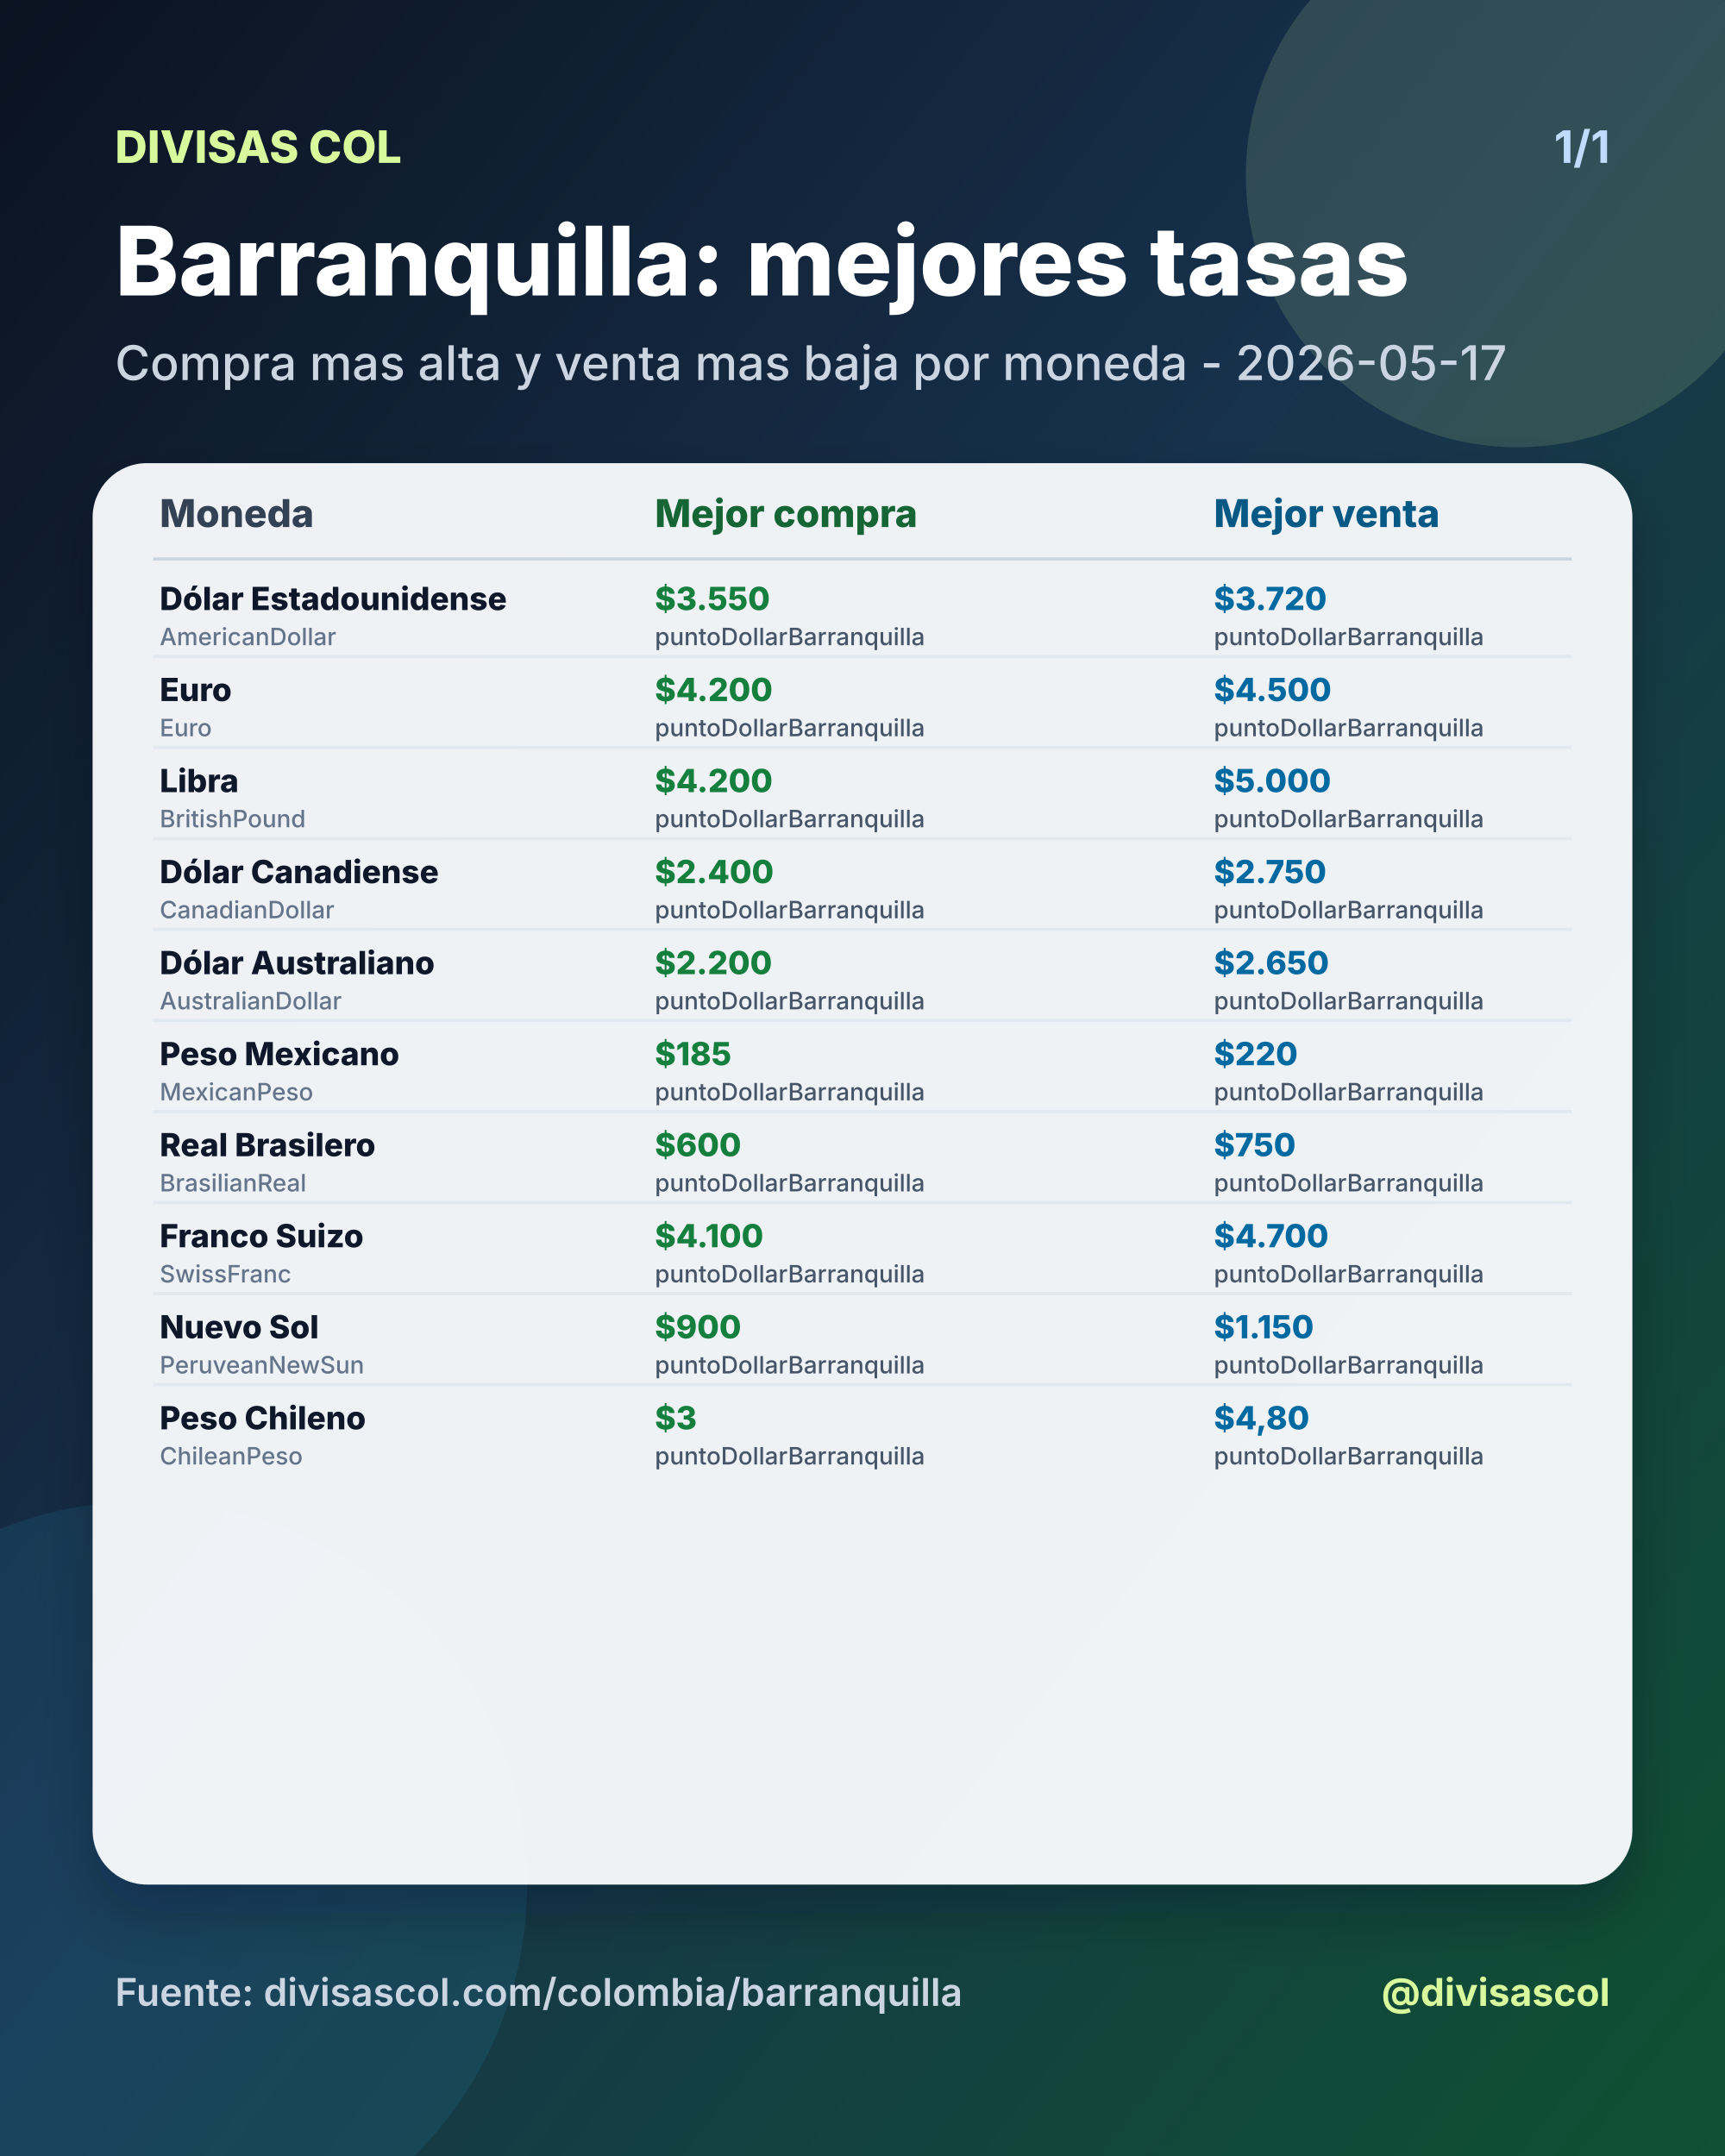
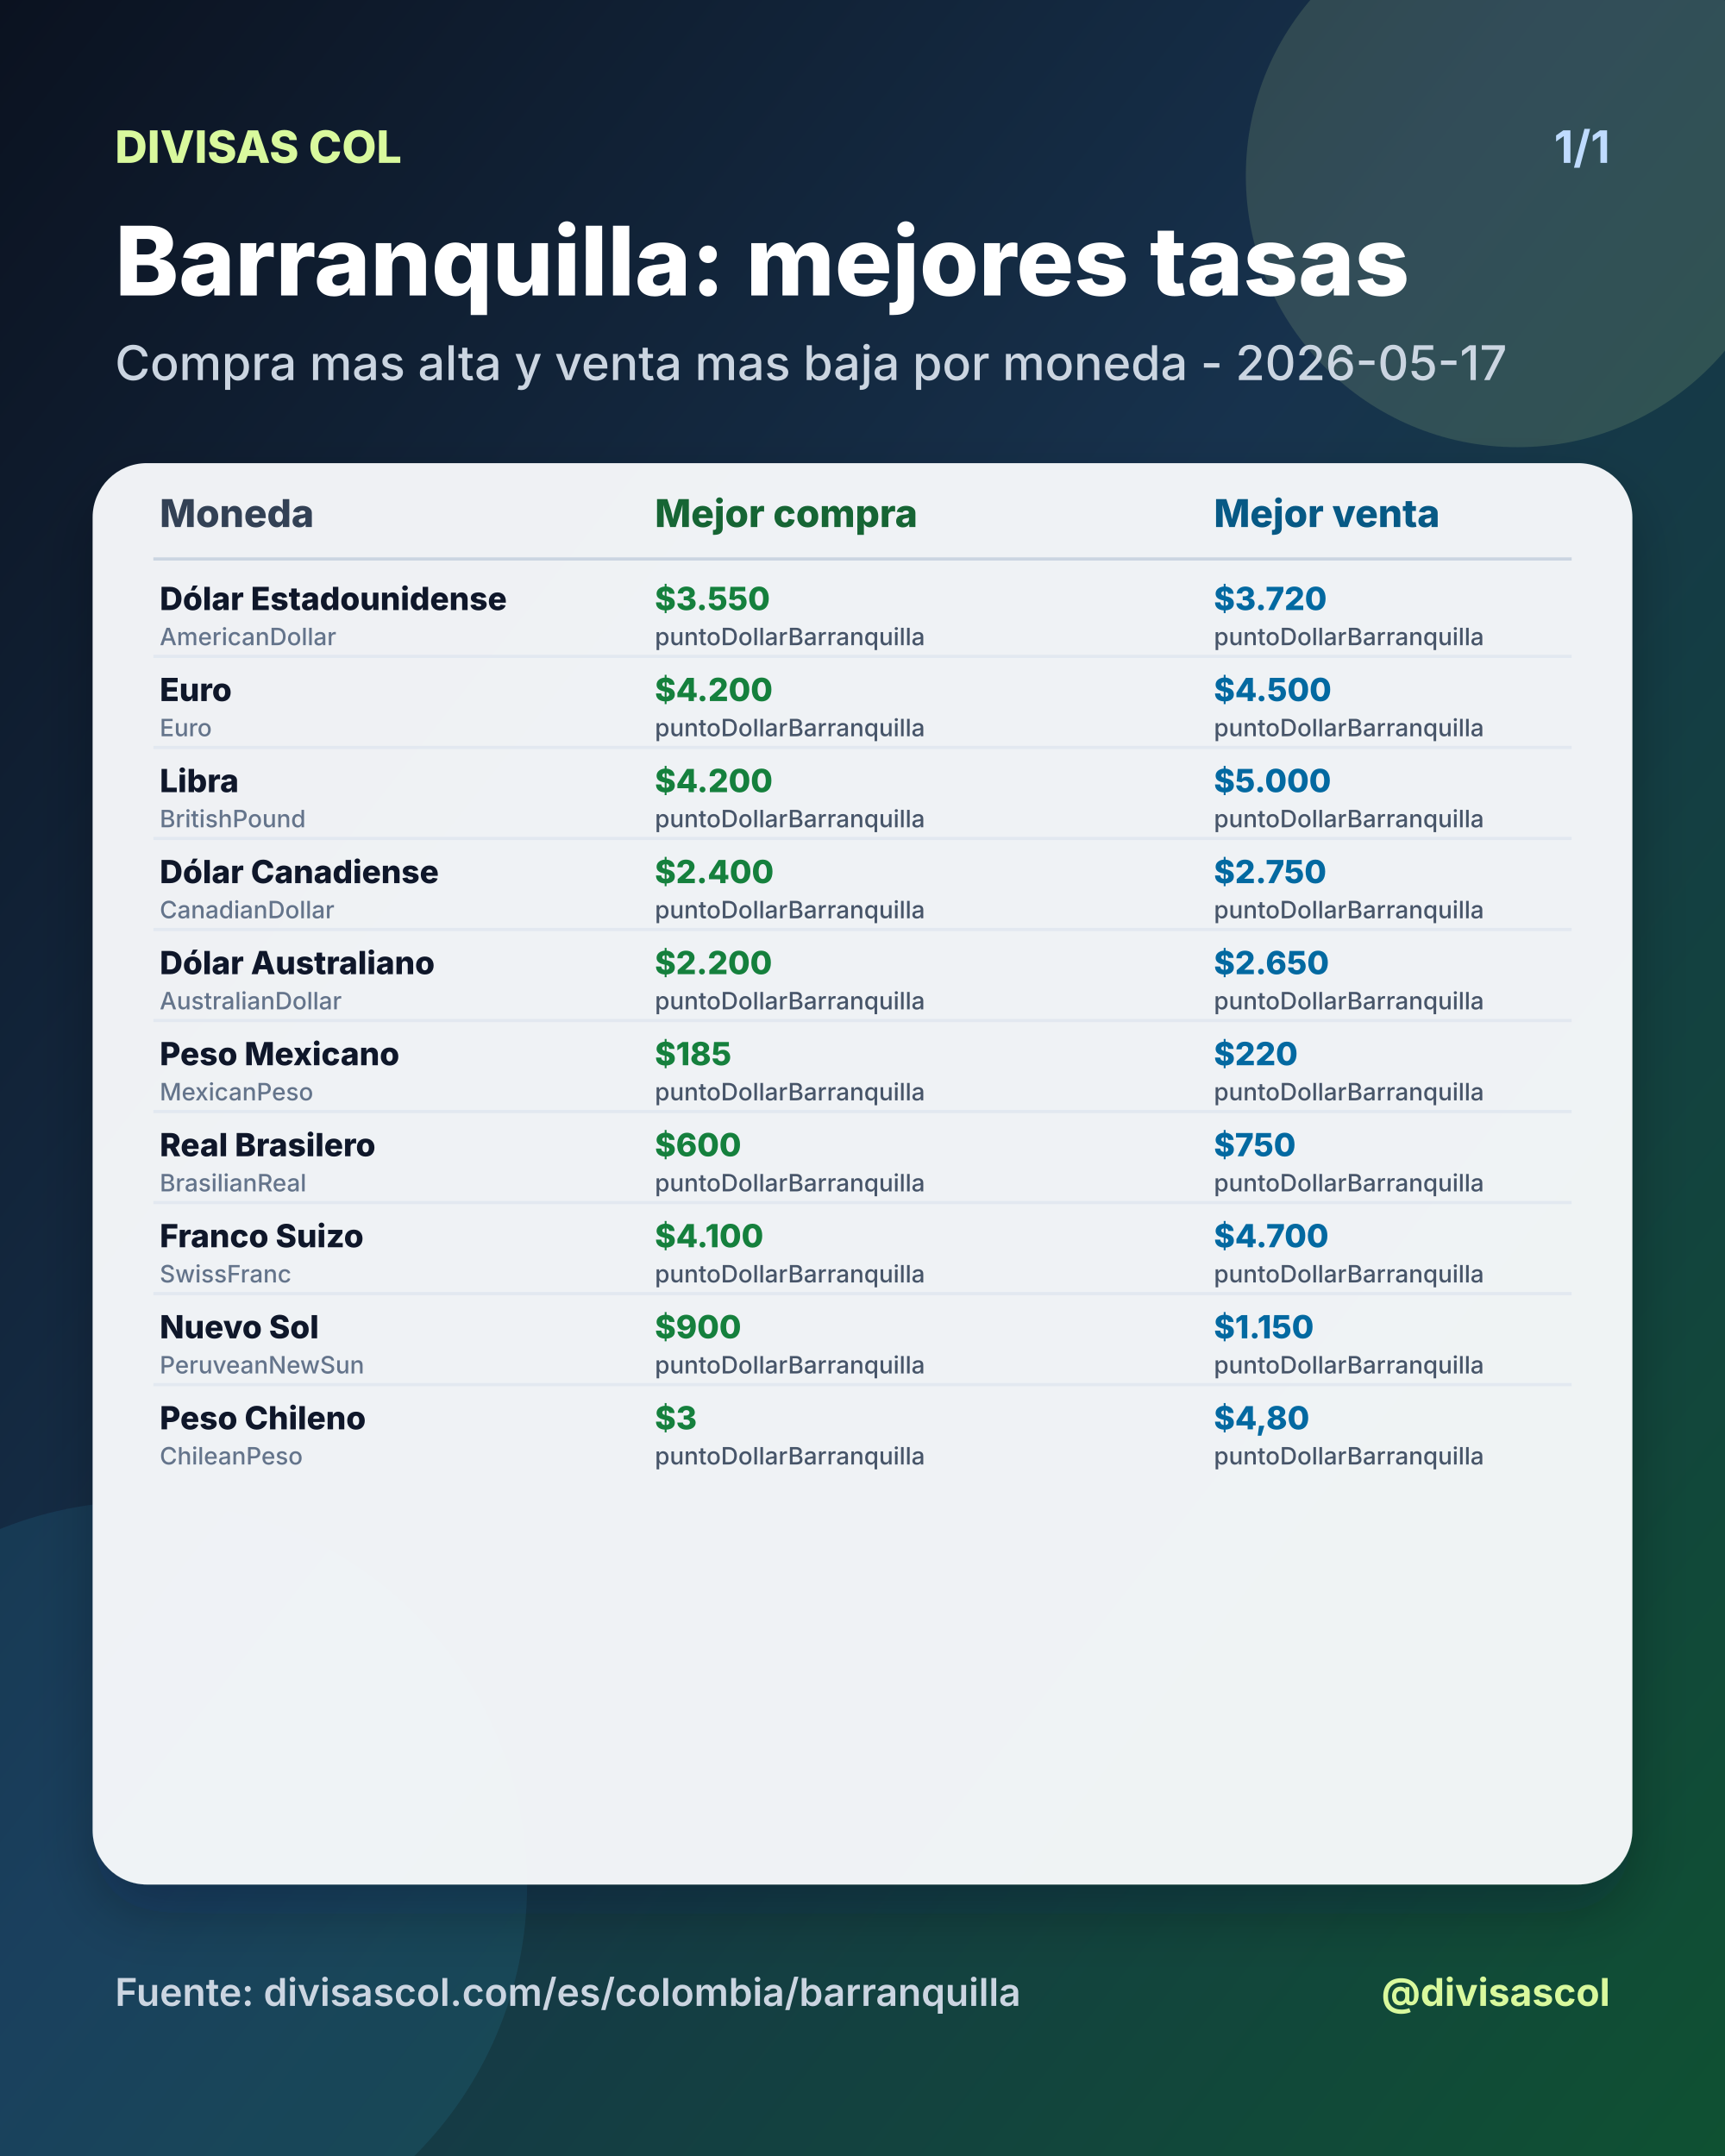
<svg xmlns="http://www.w3.org/2000/svg" width="1080" height="1350" viewBox="0 0 1080 1350">
  <defs>
    <linearGradient id="bg" x1="0" y1="0" x2="1" y2="1">
      <stop offset="0%" stop-color="#0b1220" />
      <stop offset="46%" stop-color="#17324d" />
      <stop offset="100%" stop-color="#0f5132" />
    </linearGradient>
    <filter id="shadow" x="-20%" y="-20%" width="140%" height="140%">
      <feDropShadow dx="0" dy="18" stdDeviation="18" flood-color="#020617" flood-opacity="0.28" />
    </filter>
  </defs>
  <rect width="1080" height="1350" fill="url(#bg)" />
  <circle cx="950" cy="110" r="170" fill="#d9f99d" opacity="0.14" />
  <circle cx="90" cy="1180" r="240" fill="#38bdf8" opacity="0.10" />
  <text x="72" y="102" fill="#d9f99d" font-size="28" font-family="Inter, Arial, sans-serif" font-weight="800" text-anchor="start">DIVISAS COL</text>
  <text x="1008" y="102" fill="#bfdbfe" font-size="28" font-family="Inter, Arial, sans-serif" font-weight="700" text-anchor="end">1/1</text>
  <text x="72" y="185" fill="#ffffff" font-size="60" font-family="Inter, Arial, sans-serif" font-weight="800" text-anchor="start">Barranquilla: mejores tasas</text>
  <text x="72" y="238" fill="#cbd5e1" font-size="30" font-family="Inter, Arial, sans-serif" font-weight="500" text-anchor="start">Compra mas alta y venta mas baja por moneda - 2026-05-17</text>
  <rect x="58" y="290" width="964" height="890" rx="34" fill="#f8fafc" opacity="0.96" filter="url(#shadow)" />
  <text x="100" y="330" fill="#334155" font-size="24" font-family="Inter, Arial, sans-serif" font-weight="800" text-anchor="start">Moneda</text>
  <text x="410" y="330" fill="#166534" font-size="24" font-family="Inter, Arial, sans-serif" font-weight="800" text-anchor="start">Mejor compra</text>
  <text x="760" y="330" fill="#075985" font-size="24" font-family="Inter, Arial, sans-serif" font-weight="800" text-anchor="start">Mejor venta</text>
  <line x1="96" y1="350" x2="984" y2="350" stroke="#cbd5e1" stroke-width="2" />
  <text x="100" y="382" fill="#0f172a" font-size="20" font-family="Inter, Arial, sans-serif" font-weight="800" text-anchor="start">Dólar Estadounidense</text>
  <text x="100" y="404" fill="#64748b" font-size="15" font-family="Inter, Arial, sans-serif" font-weight="500" text-anchor="start">AmericanDollar</text>
  <text x="410" y="382" fill="#15803d" font-size="20" font-family="Inter, Arial, sans-serif" font-weight="800" text-anchor="start">$3.550</text>
  <text x="410" y="404" fill="#475569" font-size="15" font-family="Inter, Arial, sans-serif" font-weight="500" text-anchor="start">puntoDollarBarranquilla</text>
  <text x="760" y="382" fill="#0369a1" font-size="20" font-family="Inter, Arial, sans-serif" font-weight="800" text-anchor="start">$3.720</text>
  <text x="760" y="404" fill="#475569" font-size="15" font-family="Inter, Arial, sans-serif" font-weight="500" text-anchor="start">puntoDollarBarranquilla</text>
  <line x1="96" y1="411" x2="984" y2="411" stroke="#e2e8f0" stroke-width="2" />
  <text x="100" y="439" fill="#0f172a" font-size="20" font-family="Inter, Arial, sans-serif" font-weight="800" text-anchor="start">Euro</text>
  <text x="100" y="461" fill="#64748b" font-size="15" font-family="Inter, Arial, sans-serif" font-weight="500" text-anchor="start">Euro</text>
  <text x="410" y="439" fill="#15803d" font-size="20" font-family="Inter, Arial, sans-serif" font-weight="800" text-anchor="start">$4.200</text>
  <text x="410" y="461" fill="#475569" font-size="15" font-family="Inter, Arial, sans-serif" font-weight="500" text-anchor="start">puntoDollarBarranquilla</text>
  <text x="760" y="439" fill="#0369a1" font-size="20" font-family="Inter, Arial, sans-serif" font-weight="800" text-anchor="start">$4.500</text>
  <text x="760" y="461" fill="#475569" font-size="15" font-family="Inter, Arial, sans-serif" font-weight="500" text-anchor="start">puntoDollarBarranquilla</text>
  <line x1="96" y1="468" x2="984" y2="468" stroke="#e2e8f0" stroke-width="2" />
  <text x="100" y="496" fill="#0f172a" font-size="20" font-family="Inter, Arial, sans-serif" font-weight="800" text-anchor="start">Libra</text>
  <text x="100" y="518" fill="#64748b" font-size="15" font-family="Inter, Arial, sans-serif" font-weight="500" text-anchor="start">BritishPound</text>
  <text x="410" y="496" fill="#15803d" font-size="20" font-family="Inter, Arial, sans-serif" font-weight="800" text-anchor="start">$4.200</text>
  <text x="410" y="518" fill="#475569" font-size="15" font-family="Inter, Arial, sans-serif" font-weight="500" text-anchor="start">puntoDollarBarranquilla</text>
  <text x="760" y="496" fill="#0369a1" font-size="20" font-family="Inter, Arial, sans-serif" font-weight="800" text-anchor="start">$5.000</text>
  <text x="760" y="518" fill="#475569" font-size="15" font-family="Inter, Arial, sans-serif" font-weight="500" text-anchor="start">puntoDollarBarranquilla</text>
  <line x1="96" y1="525" x2="984" y2="525" stroke="#e2e8f0" stroke-width="2" />
  <text x="100" y="553" fill="#0f172a" font-size="20" font-family="Inter, Arial, sans-serif" font-weight="800" text-anchor="start">Dólar Canadiense</text>
  <text x="100" y="575" fill="#64748b" font-size="15" font-family="Inter, Arial, sans-serif" font-weight="500" text-anchor="start">CanadianDollar</text>
  <text x="410" y="553" fill="#15803d" font-size="20" font-family="Inter, Arial, sans-serif" font-weight="800" text-anchor="start">$2.400</text>
  <text x="410" y="575" fill="#475569" font-size="15" font-family="Inter, Arial, sans-serif" font-weight="500" text-anchor="start">puntoDollarBarranquilla</text>
  <text x="760" y="553" fill="#0369a1" font-size="20" font-family="Inter, Arial, sans-serif" font-weight="800" text-anchor="start">$2.750</text>
  <text x="760" y="575" fill="#475569" font-size="15" font-family="Inter, Arial, sans-serif" font-weight="500" text-anchor="start">puntoDollarBarranquilla</text>
  <line x1="96" y1="582" x2="984" y2="582" stroke="#e2e8f0" stroke-width="2" />
  <text x="100" y="610" fill="#0f172a" font-size="20" font-family="Inter, Arial, sans-serif" font-weight="800" text-anchor="start">Dólar Australiano</text>
  <text x="100" y="632" fill="#64748b" font-size="15" font-family="Inter, Arial, sans-serif" font-weight="500" text-anchor="start">AustralianDollar</text>
  <text x="410" y="610" fill="#15803d" font-size="20" font-family="Inter, Arial, sans-serif" font-weight="800" text-anchor="start">$2.200</text>
  <text x="410" y="632" fill="#475569" font-size="15" font-family="Inter, Arial, sans-serif" font-weight="500" text-anchor="start">puntoDollarBarranquilla</text>
  <text x="760" y="610" fill="#0369a1" font-size="20" font-family="Inter, Arial, sans-serif" font-weight="800" text-anchor="start">$2.650</text>
  <text x="760" y="632" fill="#475569" font-size="15" font-family="Inter, Arial, sans-serif" font-weight="500" text-anchor="start">puntoDollarBarranquilla</text>
  <line x1="96" y1="639" x2="984" y2="639" stroke="#e2e8f0" stroke-width="2" />
  <text x="100" y="667" fill="#0f172a" font-size="20" font-family="Inter, Arial, sans-serif" font-weight="800" text-anchor="start">Peso Mexicano</text>
  <text x="100" y="689" fill="#64748b" font-size="15" font-family="Inter, Arial, sans-serif" font-weight="500" text-anchor="start">MexicanPeso</text>
  <text x="410" y="667" fill="#15803d" font-size="20" font-family="Inter, Arial, sans-serif" font-weight="800" text-anchor="start">$185</text>
  <text x="410" y="689" fill="#475569" font-size="15" font-family="Inter, Arial, sans-serif" font-weight="500" text-anchor="start">puntoDollarBarranquilla</text>
  <text x="760" y="667" fill="#0369a1" font-size="20" font-family="Inter, Arial, sans-serif" font-weight="800" text-anchor="start">$220</text>
  <text x="760" y="689" fill="#475569" font-size="15" font-family="Inter, Arial, sans-serif" font-weight="500" text-anchor="start">puntoDollarBarranquilla</text>
  <line x1="96" y1="696" x2="984" y2="696" stroke="#e2e8f0" stroke-width="2" />
  <text x="100" y="724" fill="#0f172a" font-size="20" font-family="Inter, Arial, sans-serif" font-weight="800" text-anchor="start">Real Brasilero</text>
  <text x="100" y="746" fill="#64748b" font-size="15" font-family="Inter, Arial, sans-serif" font-weight="500" text-anchor="start">BrasilianReal</text>
  <text x="410" y="724" fill="#15803d" font-size="20" font-family="Inter, Arial, sans-serif" font-weight="800" text-anchor="start">$600</text>
  <text x="410" y="746" fill="#475569" font-size="15" font-family="Inter, Arial, sans-serif" font-weight="500" text-anchor="start">puntoDollarBarranquilla</text>
  <text x="760" y="724" fill="#0369a1" font-size="20" font-family="Inter, Arial, sans-serif" font-weight="800" text-anchor="start">$750</text>
  <text x="760" y="746" fill="#475569" font-size="15" font-family="Inter, Arial, sans-serif" font-weight="500" text-anchor="start">puntoDollarBarranquilla</text>
  <line x1="96" y1="753" x2="984" y2="753" stroke="#e2e8f0" stroke-width="2" />
  <text x="100" y="781" fill="#0f172a" font-size="20" font-family="Inter, Arial, sans-serif" font-weight="800" text-anchor="start">Franco Suizo</text>
  <text x="100" y="803" fill="#64748b" font-size="15" font-family="Inter, Arial, sans-serif" font-weight="500" text-anchor="start">SwissFranc</text>
  <text x="410" y="781" fill="#15803d" font-size="20" font-family="Inter, Arial, sans-serif" font-weight="800" text-anchor="start">$4.100</text>
  <text x="410" y="803" fill="#475569" font-size="15" font-family="Inter, Arial, sans-serif" font-weight="500" text-anchor="start">puntoDollarBarranquilla</text>
  <text x="760" y="781" fill="#0369a1" font-size="20" font-family="Inter, Arial, sans-serif" font-weight="800" text-anchor="start">$4.700</text>
  <text x="760" y="803" fill="#475569" font-size="15" font-family="Inter, Arial, sans-serif" font-weight="500" text-anchor="start">puntoDollarBarranquilla</text>
  <line x1="96" y1="810" x2="984" y2="810" stroke="#e2e8f0" stroke-width="2" />
  <text x="100" y="838" fill="#0f172a" font-size="20" font-family="Inter, Arial, sans-serif" font-weight="800" text-anchor="start">Nuevo Sol</text>
  <text x="100" y="860" fill="#64748b" font-size="15" font-family="Inter, Arial, sans-serif" font-weight="500" text-anchor="start">PeruveanNewSun</text>
  <text x="410" y="838" fill="#15803d" font-size="20" font-family="Inter, Arial, sans-serif" font-weight="800" text-anchor="start">$900</text>
  <text x="410" y="860" fill="#475569" font-size="15" font-family="Inter, Arial, sans-serif" font-weight="500" text-anchor="start">puntoDollarBarranquilla</text>
  <text x="760" y="838" fill="#0369a1" font-size="20" font-family="Inter, Arial, sans-serif" font-weight="800" text-anchor="start">$1.150</text>
  <text x="760" y="860" fill="#475569" font-size="15" font-family="Inter, Arial, sans-serif" font-weight="500" text-anchor="start">puntoDollarBarranquilla</text>
  <line x1="96" y1="867" x2="984" y2="867" stroke="#e2e8f0" stroke-width="2" />
  <text x="100" y="895" fill="#0f172a" font-size="20" font-family="Inter, Arial, sans-serif" font-weight="800" text-anchor="start">Peso Chileno</text>
  <text x="100" y="917" fill="#64748b" font-size="15" font-family="Inter, Arial, sans-serif" font-weight="500" text-anchor="start">ChileanPeso</text>
  <text x="410" y="895" fill="#15803d" font-size="20" font-family="Inter, Arial, sans-serif" font-weight="800" text-anchor="start">$3</text>
  <text x="410" y="917" fill="#475569" font-size="15" font-family="Inter, Arial, sans-serif" font-weight="500" text-anchor="start">puntoDollarBarranquilla</text>
  <text x="760" y="895" fill="#0369a1" font-size="20" font-family="Inter, Arial, sans-serif" font-weight="800" text-anchor="start">$4,80</text>
  <text x="760" y="917" fill="#475569" font-size="15" font-family="Inter, Arial, sans-serif" font-weight="500" text-anchor="start">puntoDollarBarranquilla</text>
-   <text x="72" y="1256" fill="#cbd5e1" font-size="24" font-family="Inter, Arial, sans-serif" font-weight="600" text-anchor="start">Fuente: divisascol.com/colombia/barranquilla</text>
+   <text x="72" y="1256" fill="#cbd5e1" font-size="24" font-family="Inter, Arial, sans-serif" font-weight="600" text-anchor="start">Fuente: divisascol.com/es/colombia/barranquilla</text>
  <text x="1008" y="1256" fill="#d9f99d" font-size="24" font-family="Inter, Arial, sans-serif" font-weight="700" text-anchor="end">@divisascol</text>
</svg>
